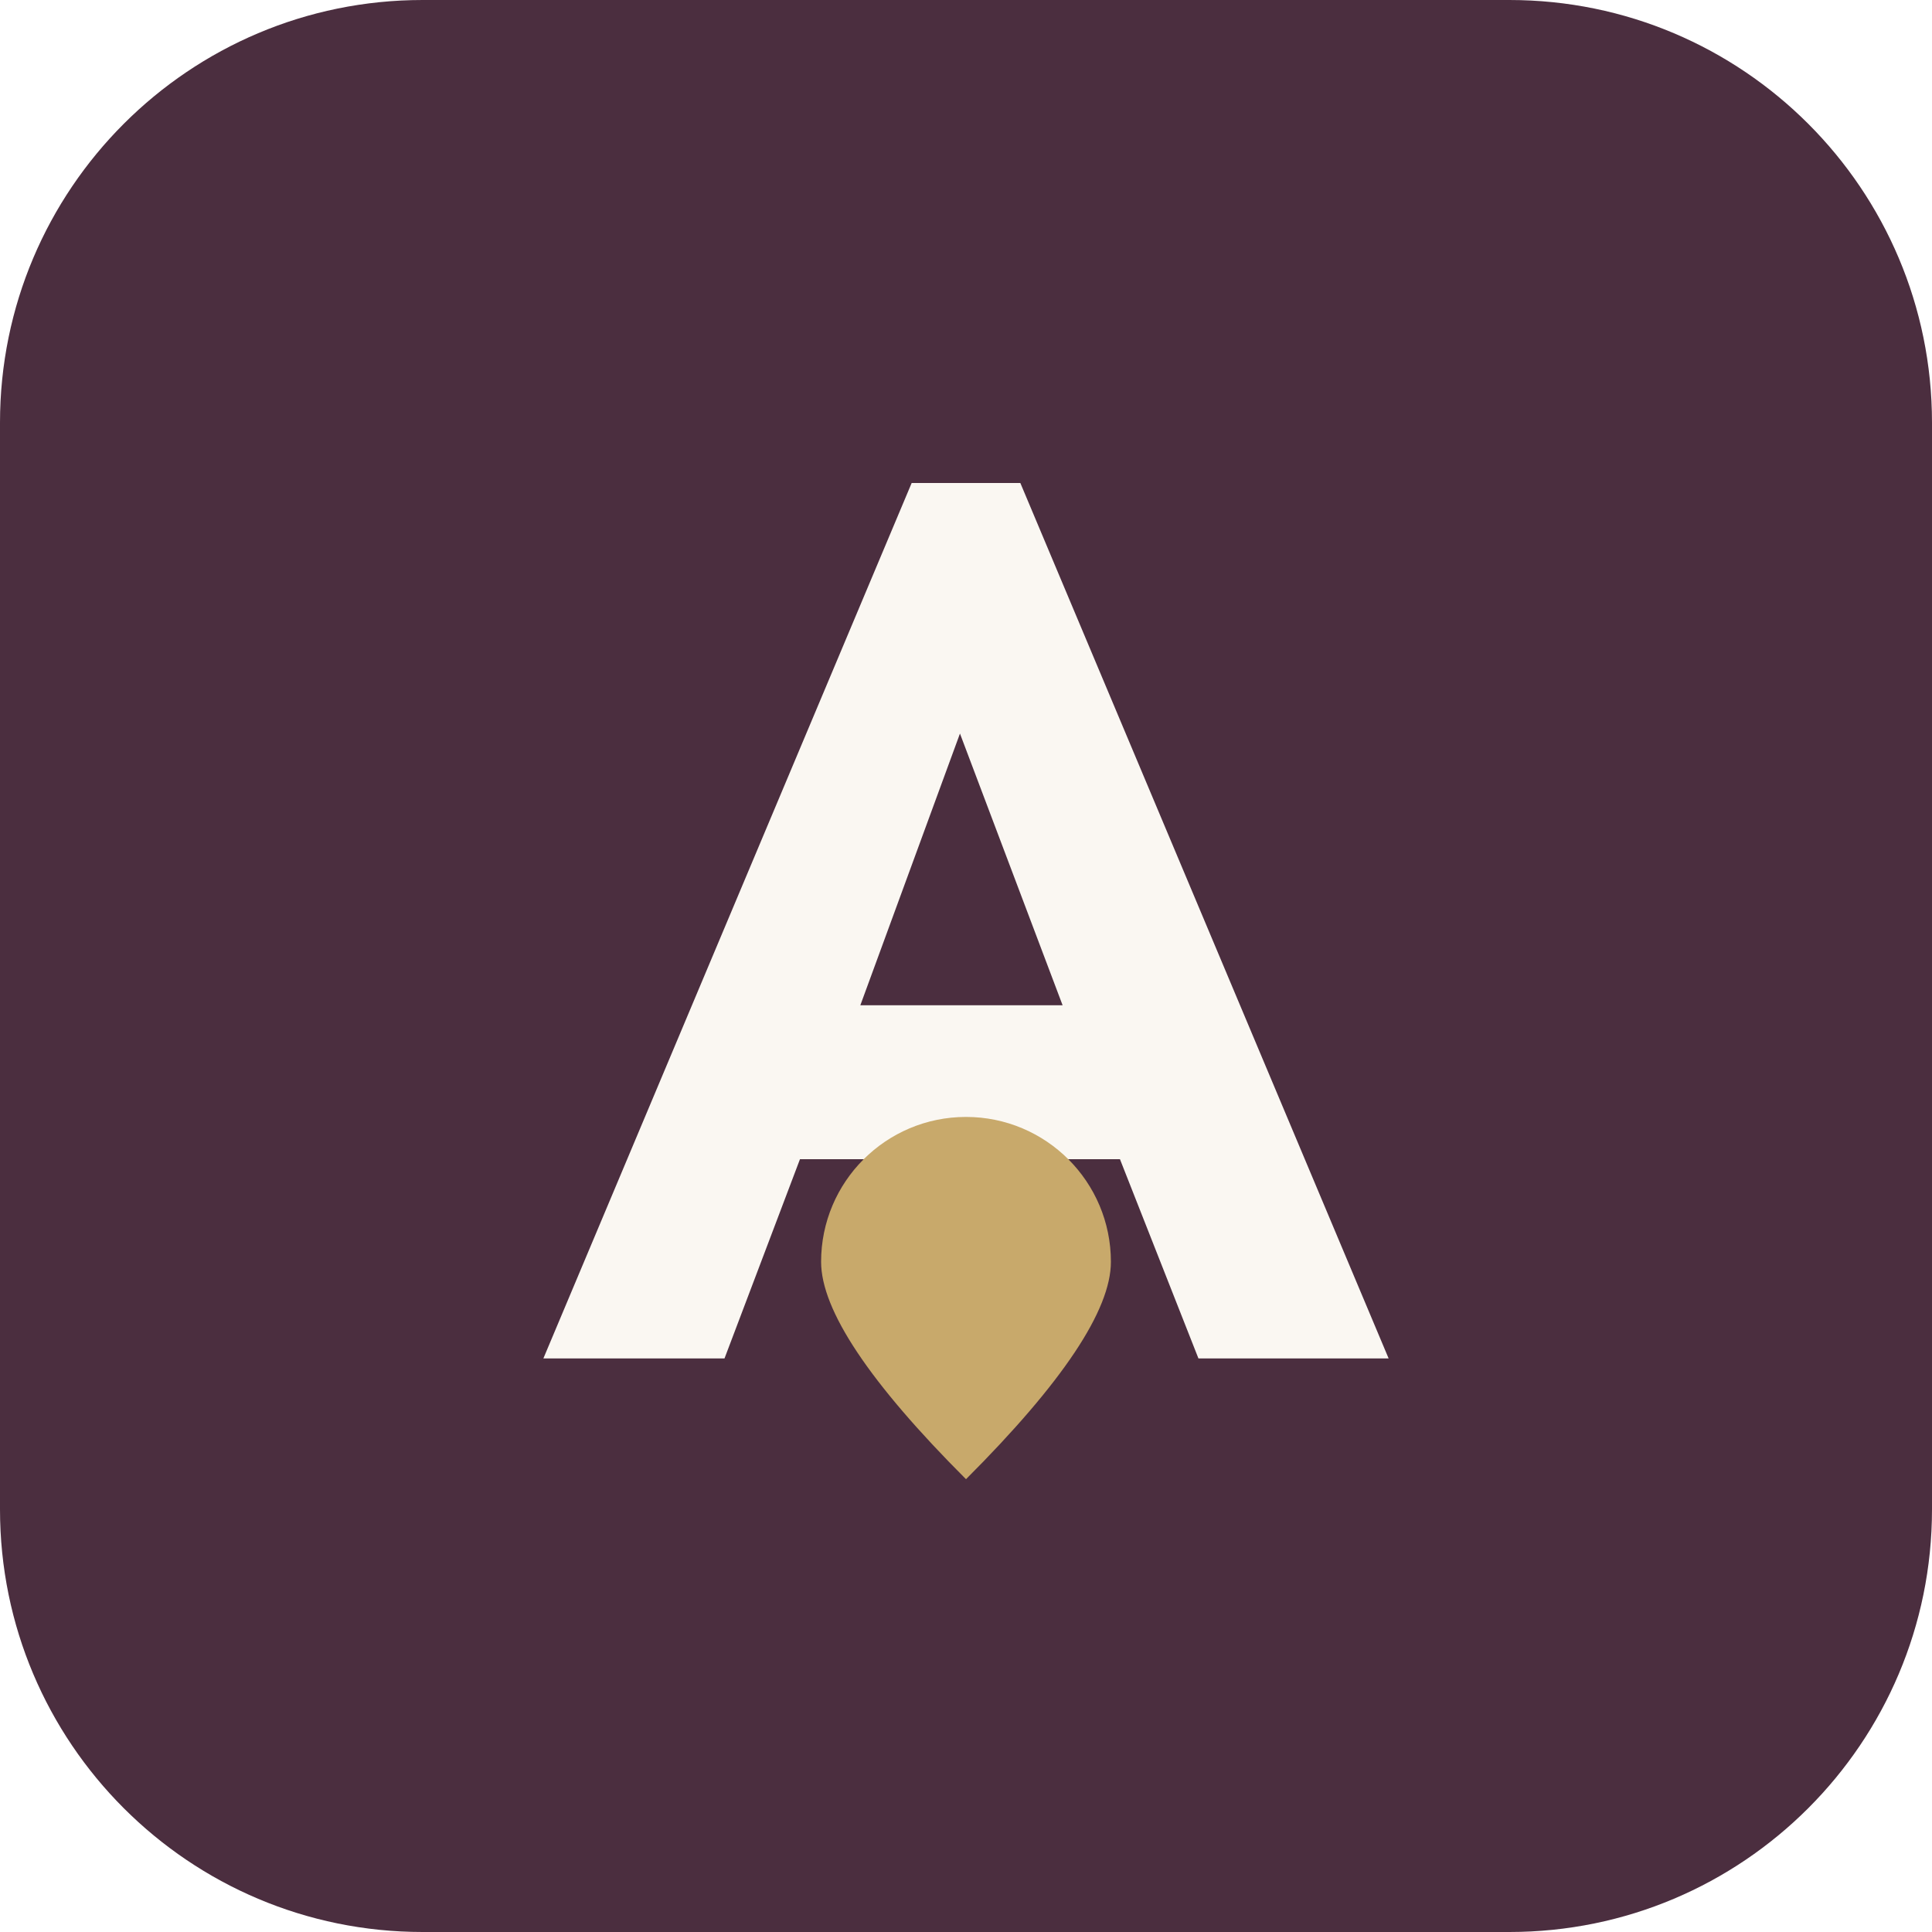
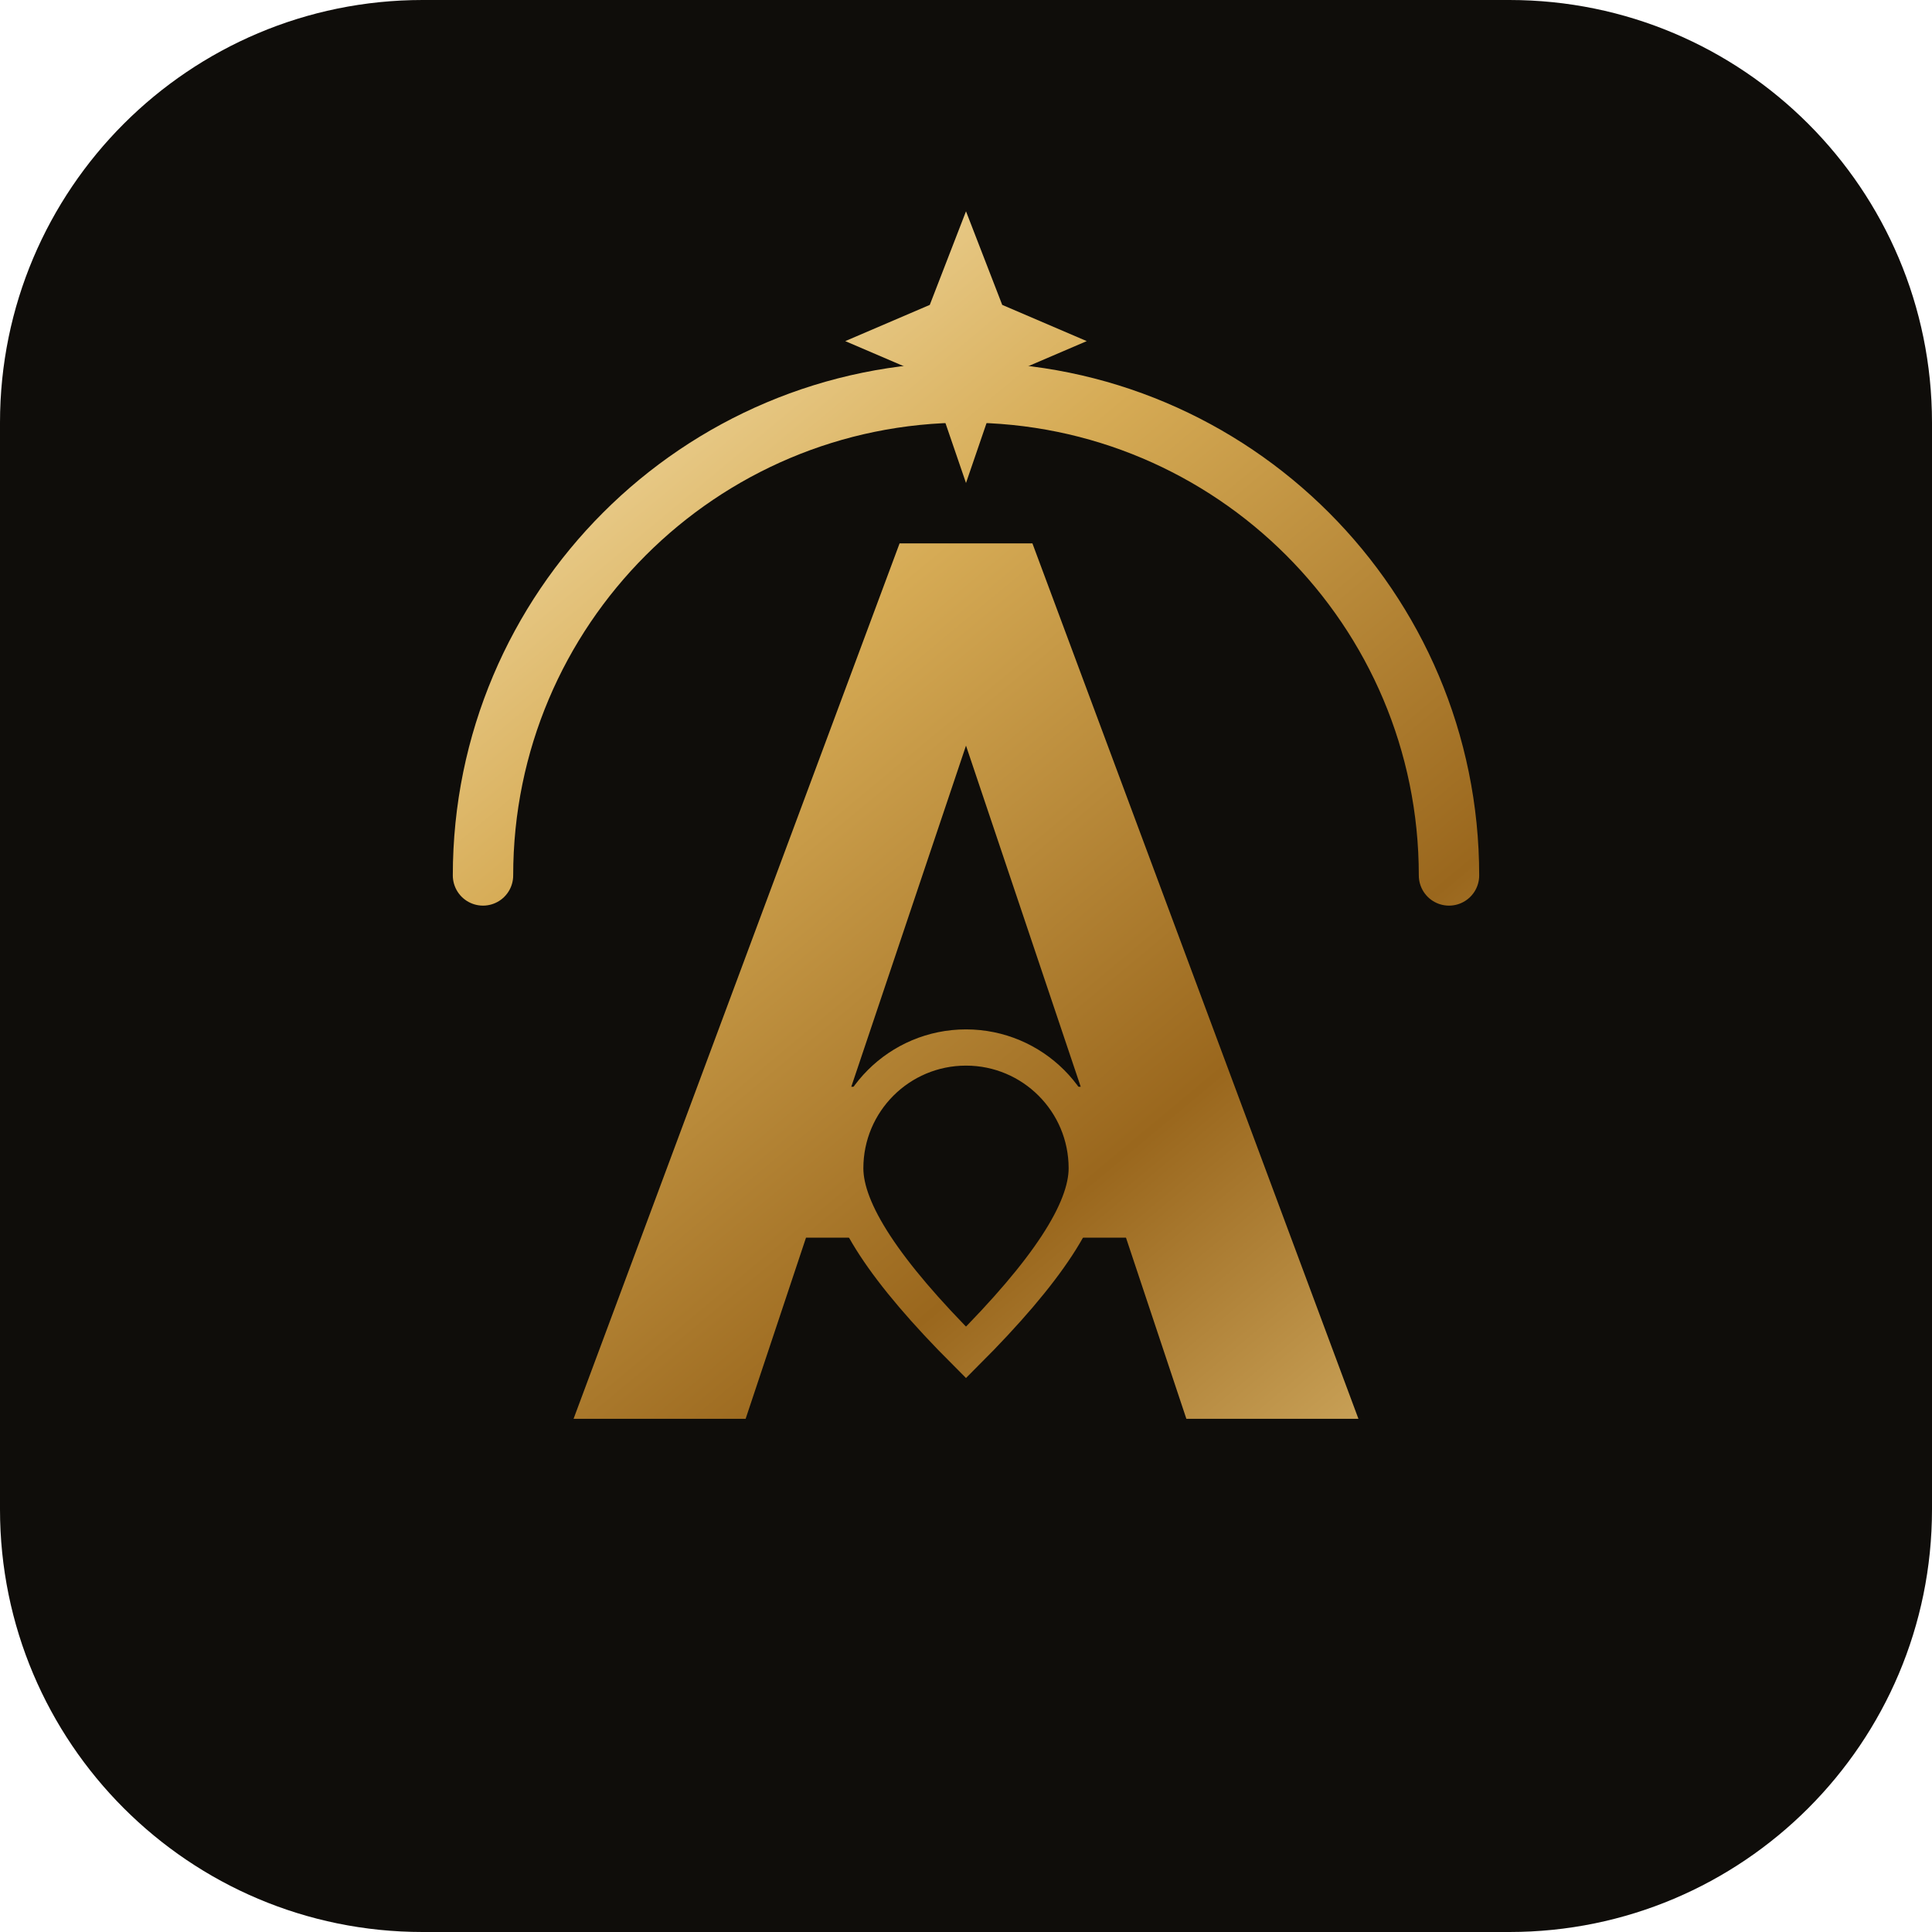
- <svg xmlns="http://www.w3.org/2000/svg" viewBox="0 0 64 64">
-   <rect width="64" height="64" rx="14" fill="#4B2E3F" />
-   <path d="M18 45 30.2 16h3.6L46 45h-6.3l-2.6-6.6H26.5L24 45h-6Zm10.5-11.7h6.7l-3.4-9-3.3 9Z" fill="#FAF7F2" />
-   <path d="M32 49c3.2-3.2 4.8-5.6 4.8-7.2A4.8 4.8 0 0 0 32 37a4.8 4.8 0 0 0-4.8 4.8c0 1.6 1.6 4 4.8 7.2Z" fill="#C8A96B" />
+ <svg xmlns="http://www.w3.org/2000/svg" viewBox="0 0 64 64" role="img" aria-label="Aurévia">
+   <defs>
+     <linearGradient id="gold" x1="12" y1="8" x2="52" y2="56" gradientUnits="userSpaceOnUse">
+       <stop stop-color="#FFF2C9" />
+       <stop offset=".32" stop-color="#D6AB55" />
+       <stop offset=".63" stop-color="#9A671D" />
+       <stop offset="1" stop-color="#F4D78D" />
+     </linearGradient>
+   </defs>
+   <rect width="64" height="64" rx="14" fill="#0F0D0A" />
+   <path d="M16 29a16 16 0 0 1 32 0" fill="none" stroke="url(#gold)" stroke-linecap="round" stroke-width="2" />
+   <path d="m32 7 1.2 3.1L36 11.3l-2.8 1.2L32 16l-1.2-3.5-2.8-1.2 2.8-1.2L32 7Z" fill="url(#gold)" />
+   <path d="M19 47 29.8 18h4.4L45 47h-5.7l-2-6H26.7l-2 6H19Zm9.2-11h7.6L32 24.7 28.2 36Z" fill="url(#gold)" />
+   <path d="M32 44.8c2.7-2.7 4-4.7 4-6.1a4 4 0 1 0-8 0c0 1.4 1.3 3.4 4 6.1Z" fill="#0F0D0A" stroke="url(#gold)" stroke-width="1.2" />
</svg>
